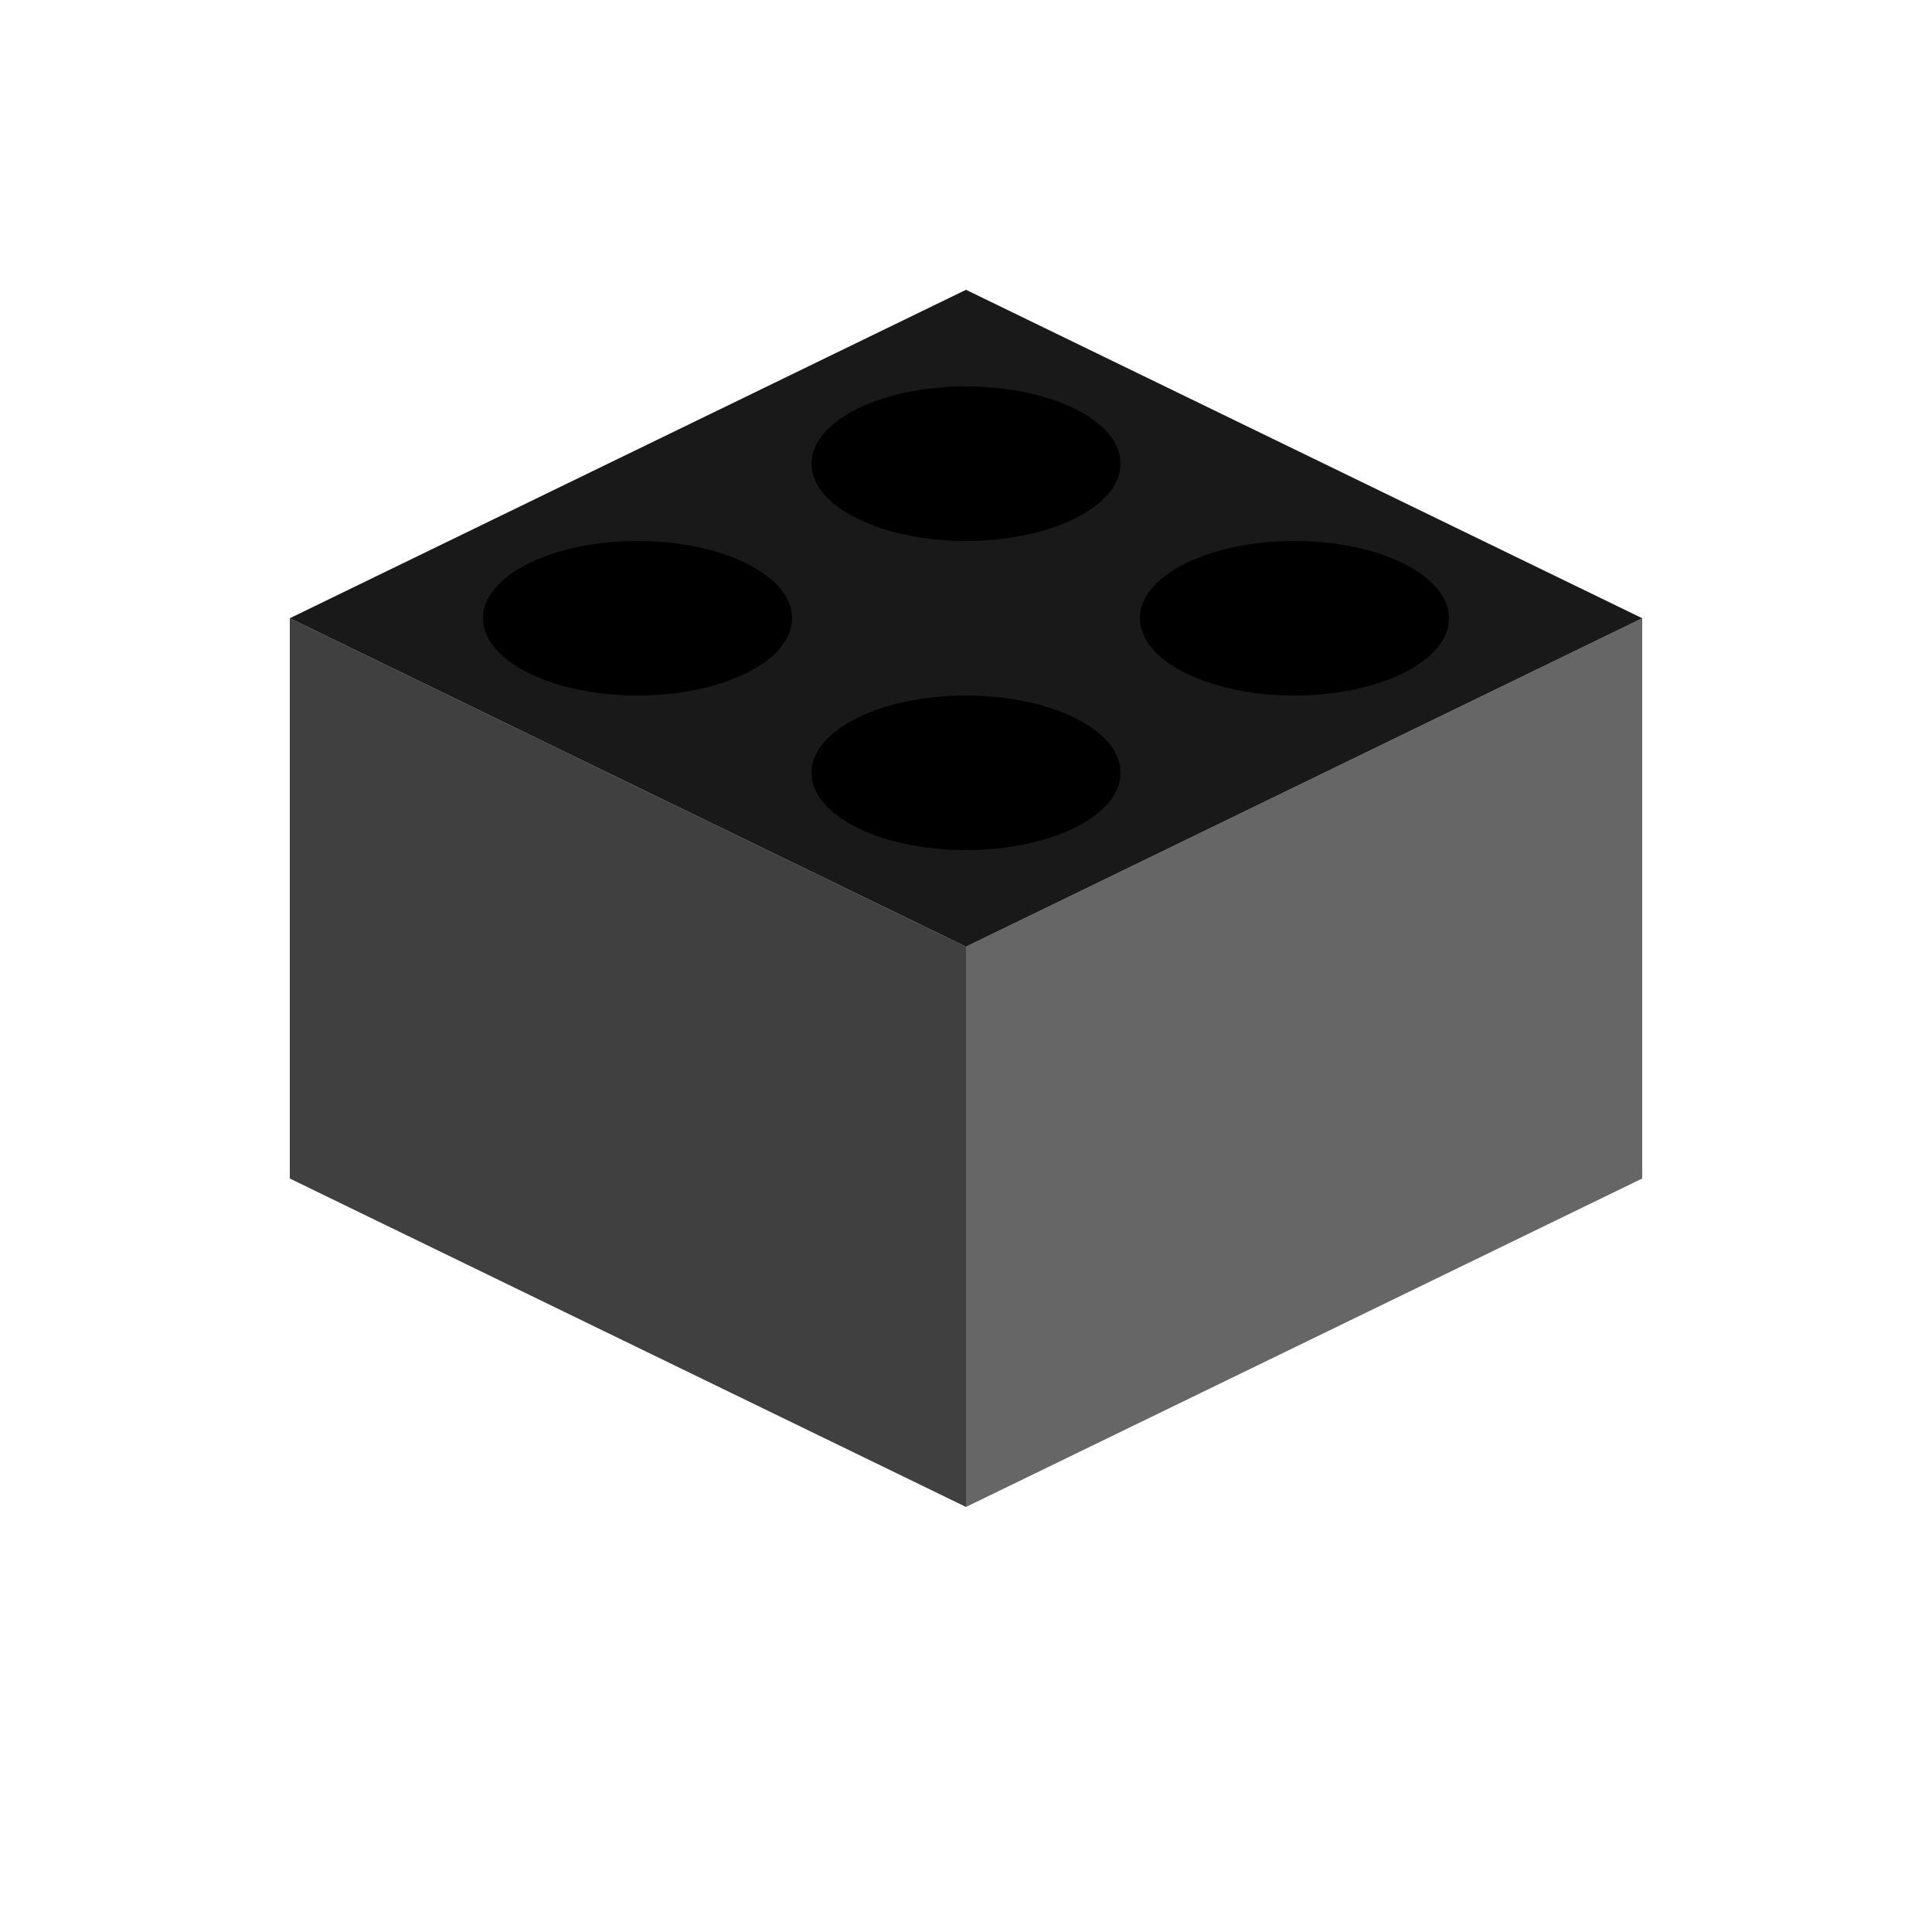
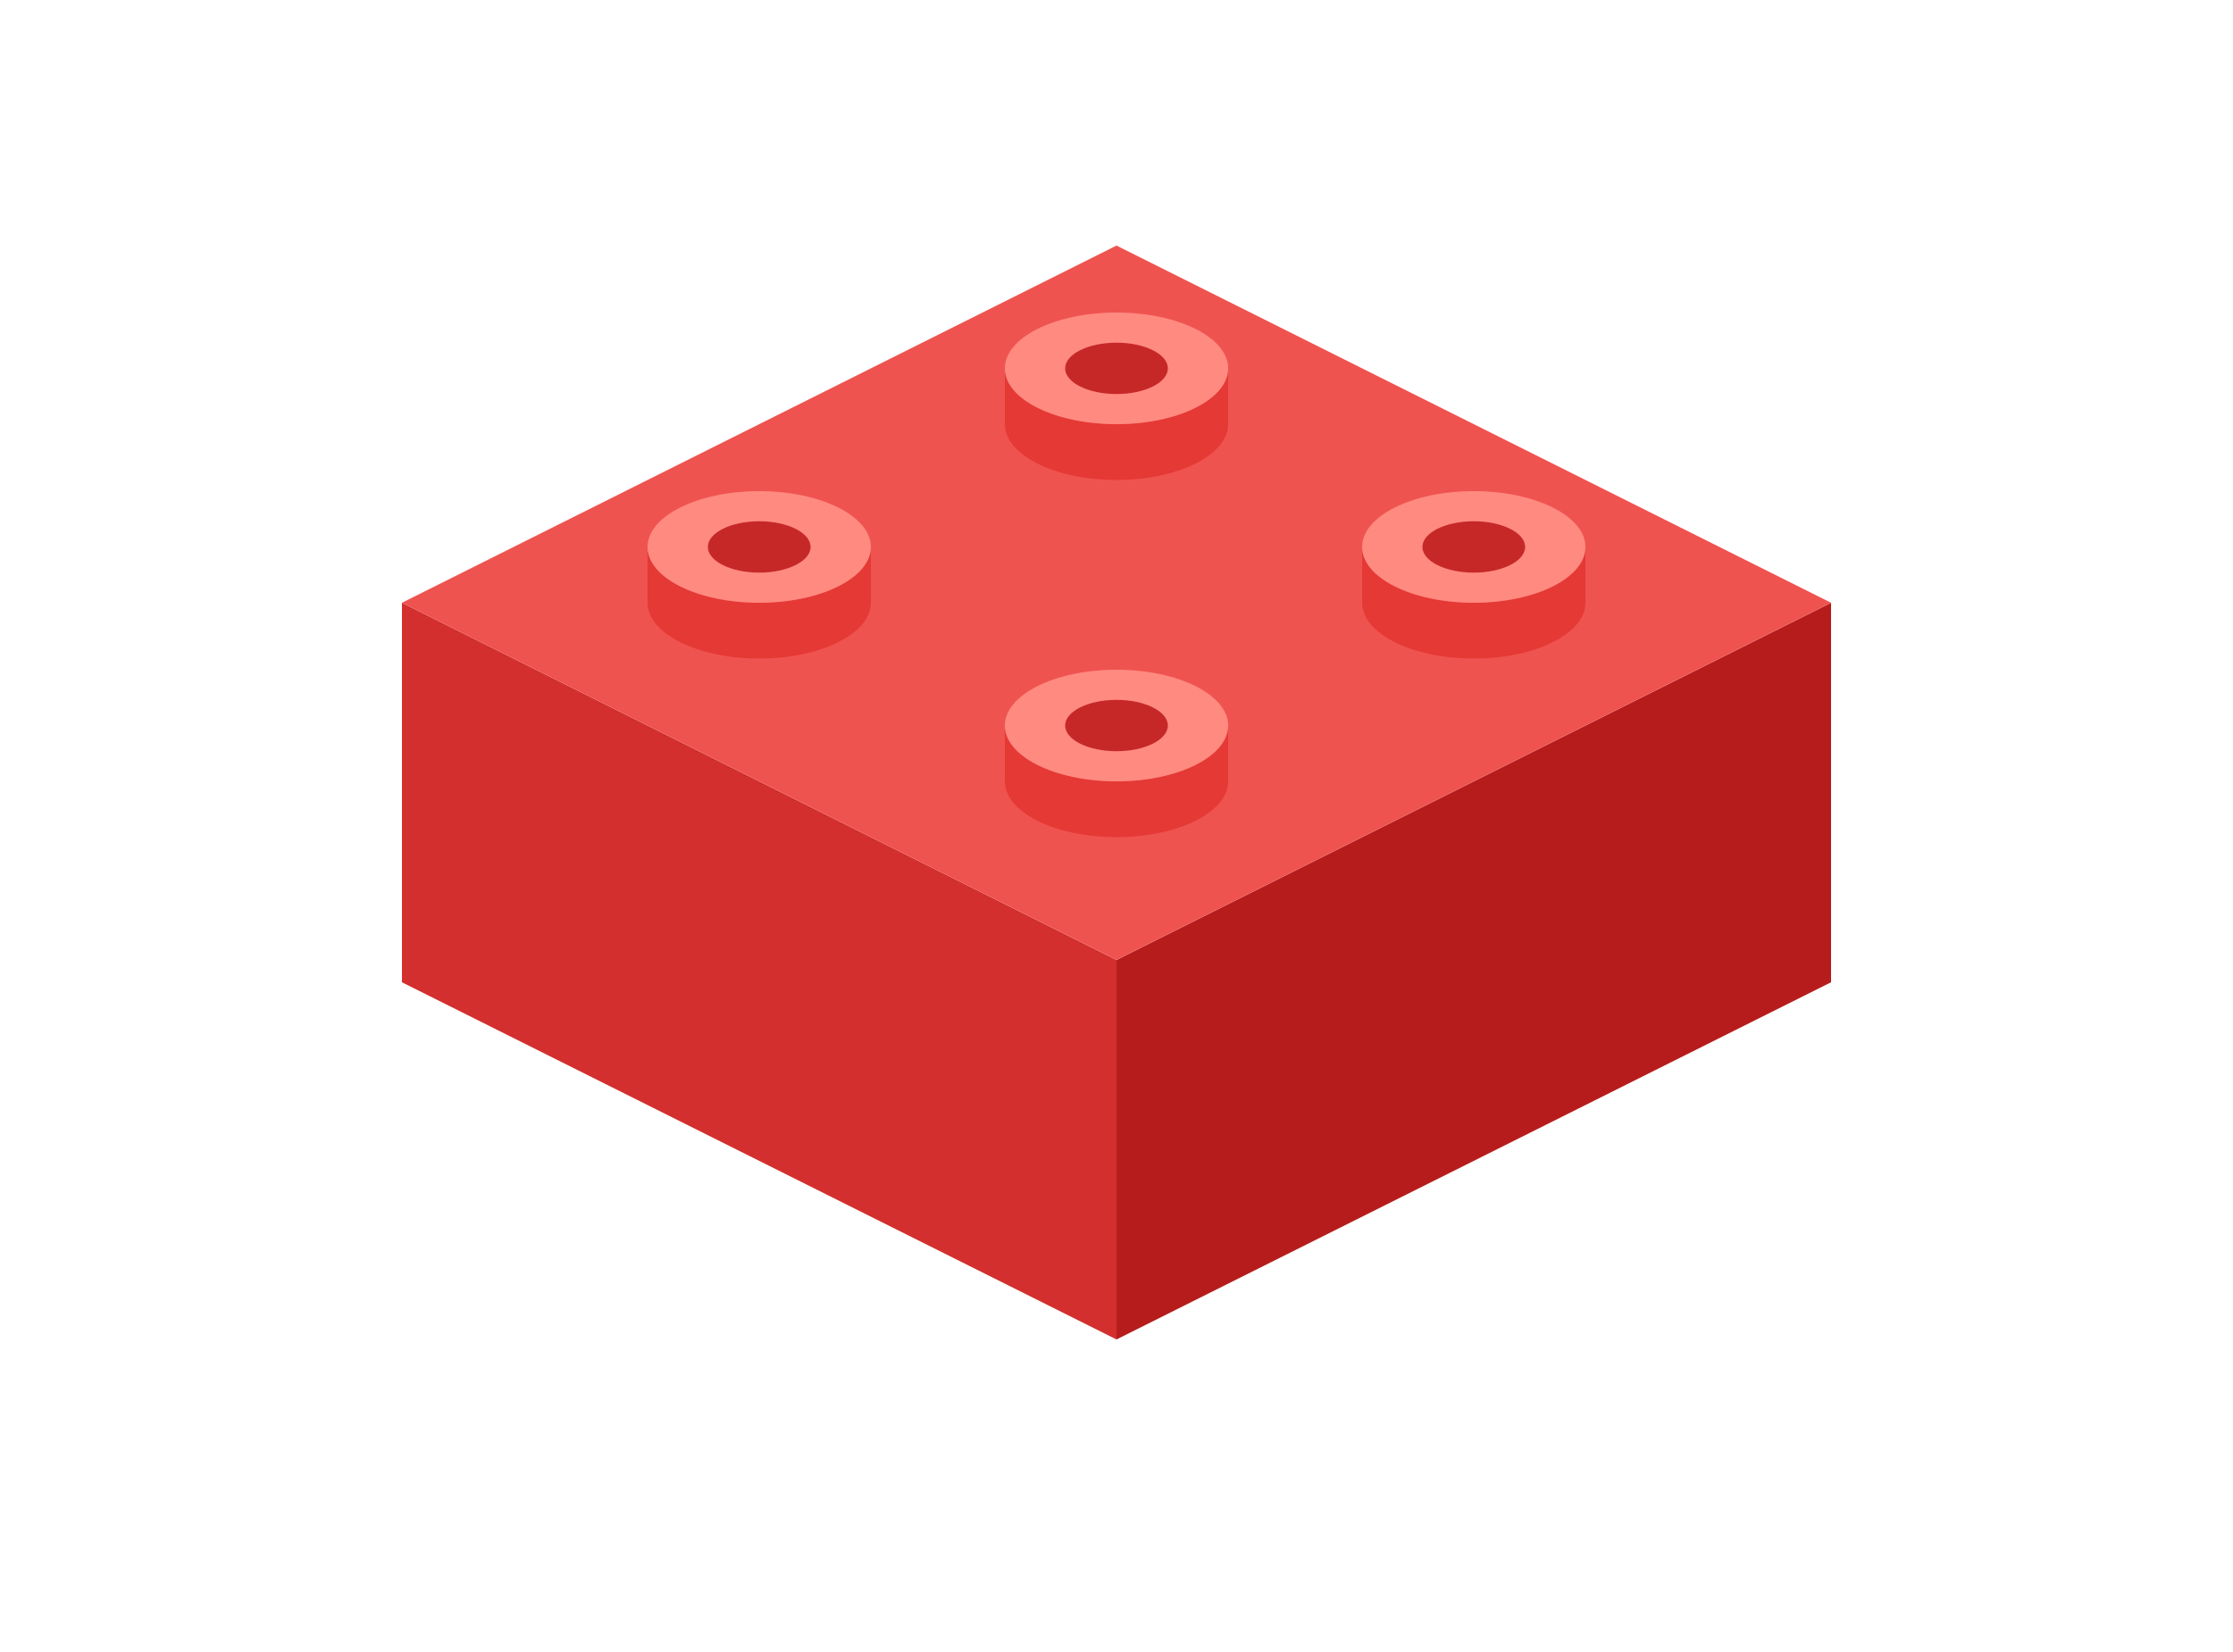
- <svg xmlns="http://www.w3.org/2000/svg" viewBox="0 0 100 100" width="100" height="100" fill="currentColor">
-   <path d="M50 15 L85 32 L50 49 L15 32 Z" opacity="0.9" />
-   <path d="M15 32 L50 49 L50 78 L15 61 Z" opacity="0.75" />
-   <path d="M50 49 L85 32 L85 61 L50 78 Z" opacity="0.6" />
-   <ellipse cx="50" cy="24" rx="8" ry="4" />
-   <ellipse cx="33" cy="32" rx="8" ry="4" />
-   <ellipse cx="67" cy="32" rx="8" ry="4" />
-   <ellipse cx="50" cy="40" rx="8" ry="4" />
+ <svg xmlns="http://www.w3.org/2000/svg" viewBox="0 0 200 148" role="img" aria-label="BrickSocial brick">
+   <path fill="#B71C1C" d="M164 54 L164 88 L100 120 L100 86 Z" />
+   <path fill="#D32F2F" d="M36 54 L36 88 L100 120 L100 86 Z" />
+   <path fill="#EF5350" d="M100 22 L164 54 L100 86 L36 54 Z" />
+   <g transform="translate(100 33)">
+     <path fill="#E53935" d="M-10 0 V5 A10 5 0 0 0 10 5 V0 A10 5 0 0 1 -10 0 Z" />
+     <ellipse fill="#FF8A80" rx="10" ry="5" />
+     <ellipse fill="#C62828" rx="4.6" ry="2.3" />
+   </g>
+   <g transform="translate(68 49)">
+     <path fill="#E53935" d="M-10 0 V5 A10 5 0 0 0 10 5 V0 A10 5 0 0 1 -10 0 Z" />
+     <ellipse fill="#FF8A80" rx="10" ry="5" />
+     <ellipse fill="#C62828" rx="4.6" ry="2.3" />
+   </g>
+   <g transform="translate(132 49)">
+     <path fill="#E53935" d="M-10 0 V5 A10 5 0 0 0 10 5 V0 A10 5 0 0 1 -10 0 Z" />
+     <ellipse fill="#FF8A80" rx="10" ry="5" />
+     <ellipse fill="#C62828" rx="4.6" ry="2.3" />
+   </g>
+   <g transform="translate(100 65)">
+     <path fill="#E53935" d="M-10 0 V5 A10 5 0 0 0 10 5 V0 A10 5 0 0 1 -10 0 Z" />
+     <ellipse fill="#FF8A80" rx="10" ry="5" />
+     <ellipse fill="#C62828" rx="4.6" ry="2.3" />
+   </g>
</svg>
